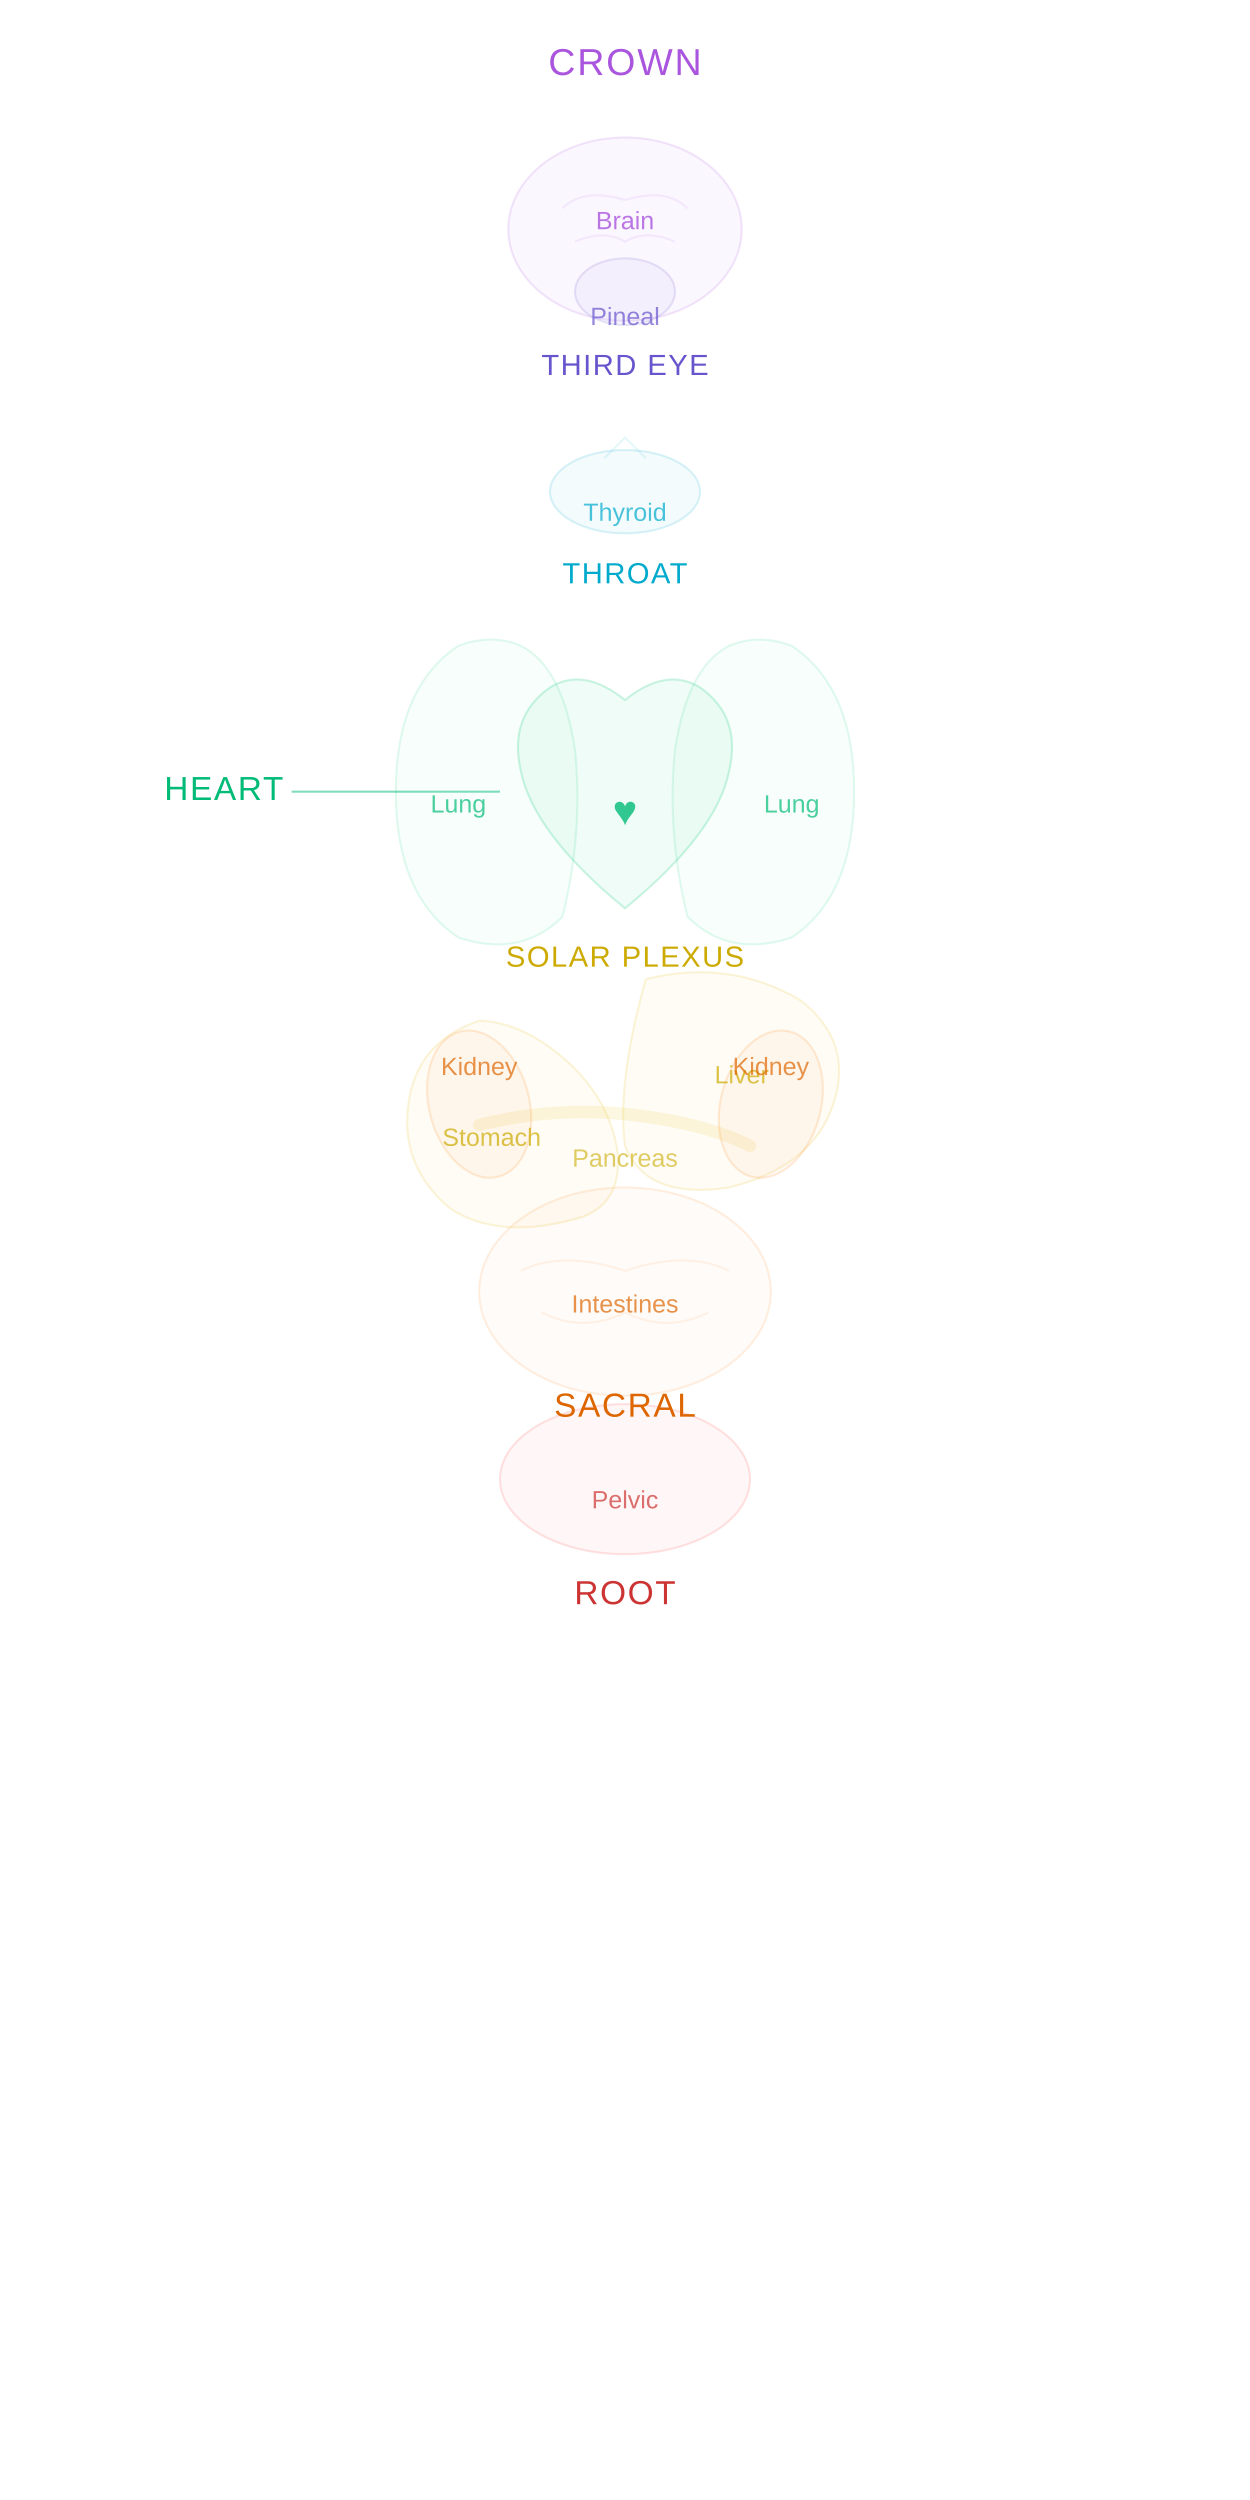
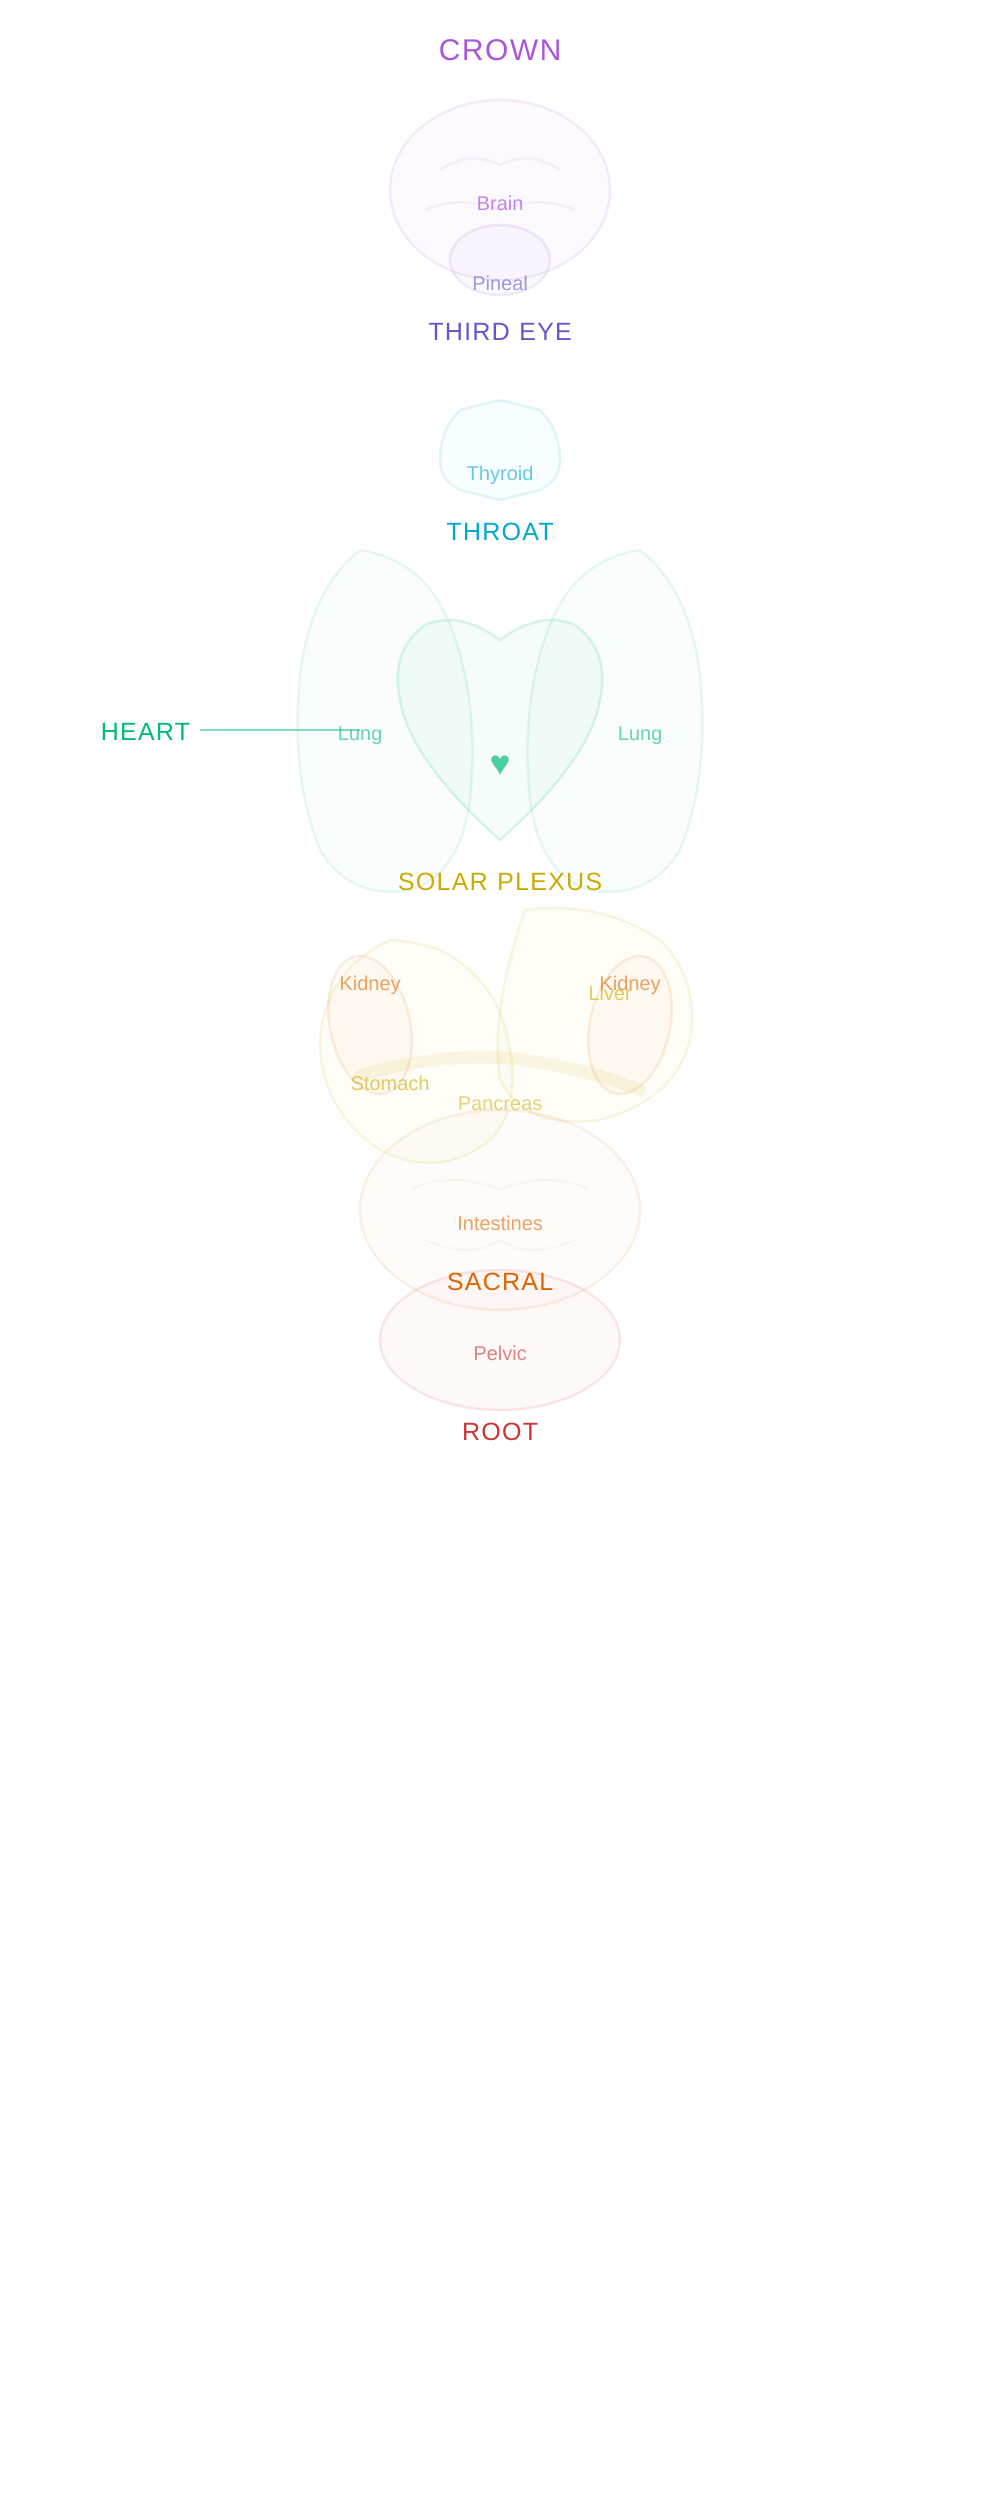
- <svg xmlns="http://www.w3.org/2000/svg" viewBox="0 0 300 600" fill="none" class="body-svg">
+ <svg xmlns="http://www.w3.org/2000/svg" viewBox="0 0 200 500" fill="none" class="body-svg">
  <style>
-     /* Default dark mode colors */
-     .svg-stroke-light { stroke: rgba(255,255,255,0.12); }
-     .svg-stroke-medium { stroke: rgba(255,255,255,0.15); }
-     .svg-stroke-subtle { stroke: rgba(255,255,255,0.08); }
-     .svg-stroke-faint { stroke: rgba(255,255,255,0.1); }
-     .svg-fill-subtle { fill: rgba(255,255,255,0.03); }
-     .svg-fill-medium { fill: rgba(255,255,255,0.05); }
-     .svg-vertebra { fill: rgba(255,255,255,0.08); }
-     
-     /* Light mode overrides - these work when parent has .light-theme */
-     :root.light-theme .svg-stroke-light,
-     .light-theme .svg-stroke-light { stroke: rgba(50,40,70,0.25); }
-     :root.light-theme .svg-stroke-medium,
-     .light-theme .svg-stroke-medium { stroke: rgba(50,40,70,0.3); }
-     :root.light-theme .svg-stroke-subtle,
-     .light-theme .svg-stroke-subtle { stroke: rgba(50,40,70,0.15); }
-     :root.light-theme .svg-stroke-faint,
-     .light-theme .svg-stroke-faint { stroke: rgba(50,40,70,0.18); }
-     :root.light-theme .svg-fill-subtle,
-     .light-theme .svg-fill-subtle { fill: rgba(50,40,70,0.04); }
-     :root.light-theme .svg-fill-medium,
-     .light-theme .svg-fill-medium { fill: rgba(50,40,70,0.06); }
-     :root.light-theme .svg-vertebra,
-     .light-theme .svg-vertebra { fill: rgba(50,40,70,0.15); }
+     /* Light mode overrides */
+     .light-theme #body-outline {
+       stroke: rgba(50,40,70,0.25) !important;
+       fill: rgba(50,40,70,0.04) !important;
+     }
+     .light-theme #skeletal-layer path,
+     .light-theme #skeletal-layer circle {
+       stroke: rgba(50,40,70,0.12) !important;
+       fill: rgba(50,40,70,0.08) !important;
+     }
+     .light-theme .organ-group .organ {
+       stroke-opacity: 0.3 !important;
+       fill-opacity: 0.06 !important;
+     }
  </style>
  <defs>
    <radialGradient id="glow-root" cx="50%" cy="50%" r="60%">
-       <stop offset="0%" stop-color="#ff3d3d" stop-opacity="1" />
-       <stop offset="70%" stop-color="#ff3d3d" stop-opacity="0.3" />
-       <stop offset="100%" stop-color="#ff3d3d" stop-opacity="0" />
+       <stop offset="0%" stop-color="#cc3333" stop-opacity="0.9" />
+       <stop offset="60%" stop-color="#cc3333" stop-opacity="0.3" />
+       <stop offset="100%" stop-color="#cc3333" stop-opacity="0" />
    </radialGradient>
    <radialGradient id="glow-sacral" cx="50%" cy="50%" r="60%">
-       <stop offset="0%" stop-color="#ff7b00" stop-opacity="1" />
-       <stop offset="70%" stop-color="#ff7b00" stop-opacity="0.3" />
-       <stop offset="100%" stop-color="#ff7b00" stop-opacity="0" />
+       <stop offset="0%" stop-color="#dd6600" stop-opacity="0.9" />
+       <stop offset="60%" stop-color="#dd6600" stop-opacity="0.3" />
+       <stop offset="100%" stop-color="#dd6600" stop-opacity="0" />
    </radialGradient>
    <radialGradient id="glow-solar" cx="50%" cy="50%" r="60%">
-       <stop offset="0%" stop-color="#e6b800" stop-opacity="1" />
-       <stop offset="70%" stop-color="#e6b800" stop-opacity="0.3" />
-       <stop offset="100%" stop-color="#e6b800" stop-opacity="0" />
+       <stop offset="0%" stop-color="#ccaa00" stop-opacity="0.9" />
+       <stop offset="60%" stop-color="#ccaa00" stop-opacity="0.3" />
+       <stop offset="100%" stop-color="#ccaa00" stop-opacity="0" />
    </radialGradient>
    <radialGradient id="glow-heart" cx="50%" cy="50%" r="60%">
-       <stop offset="0%" stop-color="#00cc77" stop-opacity="1" />
-       <stop offset="70%" stop-color="#00cc77" stop-opacity="0.3" />
-       <stop offset="100%" stop-color="#00cc77" stop-opacity="0" />
+       <stop offset="0%" stop-color="#00bb77" stop-opacity="0.9" />
+       <stop offset="60%" stop-color="#00bb77" stop-opacity="0.3" />
+       <stop offset="100%" stop-color="#00bb77" stop-opacity="0" />
    </radialGradient>
    <radialGradient id="glow-throat" cx="50%" cy="50%" r="60%">
-       <stop offset="0%" stop-color="#00aacc" stop-opacity="1" />
-       <stop offset="70%" stop-color="#00aacc" stop-opacity="0.3" />
+       <stop offset="0%" stop-color="#00aacc" stop-opacity="0.9" />
+       <stop offset="60%" stop-color="#00aacc" stop-opacity="0.3" />
      <stop offset="100%" stop-color="#00aacc" stop-opacity="0" />
    </radialGradient>
    <radialGradient id="glow-thirdeye" cx="50%" cy="50%" r="60%">
-       <stop offset="0%" stop-color="#6655cc" stop-opacity="1" />
-       <stop offset="70%" stop-color="#6655cc" stop-opacity="0.3" />
+       <stop offset="0%" stop-color="#6655cc" stop-opacity="0.9" />
+       <stop offset="60%" stop-color="#6655cc" stop-opacity="0.3" />
      <stop offset="100%" stop-color="#6655cc" stop-opacity="0" />
    </radialGradient>
    <radialGradient id="glow-crown" cx="50%" cy="50%" r="60%">
-       <stop offset="0%" stop-color="#aa55dd" stop-opacity="1" />
-       <stop offset="70%" stop-color="#aa55dd" stop-opacity="0.3" />
+       <stop offset="0%" stop-color="#aa55dd" stop-opacity="0.9" />
+       <stop offset="60%" stop-color="#aa55dd" stop-opacity="0.3" />
      <stop offset="100%" stop-color="#aa55dd" stop-opacity="0" />
    </radialGradient>
-     <filter id="soft-glow" x="-50%" y="-50%" width="200%" height="200%">
-       <feGaussianBlur in="SourceGraphic" stdDeviation="8" result="blur" />
-       <feMerge>
-         <feMergeNode in="blur" />
-         <feMergeNode in="SourceGraphic" />
-       </feMerge>
-     </filter>
-     <linearGradient id="body-depth-dark" x1="0%" y1="0%" x2="100%" y2="0%">
-       <stop offset="0%" stop-color="rgba(255,255,255,0.03)" />
-       <stop offset="50%" stop-color="rgba(255,255,255,0.08)" />
-       <stop offset="100%" stop-color="rgba(255,255,255,0.03)" />
-     </linearGradient>
-     <linearGradient id="body-depth-light" x1="0%" y1="0%" x2="100%" y2="0%">
-       <stop offset="0%" stop-color="rgba(50,40,70,0.03)" />
-       <stop offset="50%" stop-color="rgba(50,40,70,0.08)" />
-       <stop offset="100%" stop-color="rgba(50,40,70,0.03)" />
+     <linearGradient id="body-fill" x1="0%" y1="0%" x2="100%" y2="0%">
+       <stop offset="0%" stop-color="rgba(255,255,255,0.02)" />
+       <stop offset="50%" stop-color="rgba(255,255,255,0.05)" />
+       <stop offset="100%" stop-color="rgba(255,255,255,0.02)" />
    </linearGradient>
  </defs>
-   <g id="body-silhouette" class="body-layer">
-     <path id="body-outline" class="body-outline svg-stroke-light svg-fill-subtle" d="       M150 28       C168 28, 182 42, 184 62       C186 78, 182 90, 176 100              L172 105       C170 108, 168 110, 166 112       L164 118       C164 122, 166 125, 170 128              C178 130, 190 134, 205 142       C222 152, 238 168, 248 188       C256 205, 260 225, 258 248       L256 268       C255 275, 252 282, 246 288       L242 292       C238 295, 234 296, 230 294       L222 288       C218 284, 216 278, 218 272       L220 258       C222 245, 218 232, 210 222              L202 216       L198 250       C200 285, 202 318, 204 348       C206 375, 208 400, 210 425       L212 465       C214 490, 215 515, 212 535       L208 555       C206 562, 200 568, 192 570       L178 568       C172 565, 168 558, 170 550       L174 520       C176 492, 175 462, 172 432       L168 395       C165 372, 160 355, 155 345              L150 340              L145 345       C140 355, 135 372, 132 395       L128 432       C125 462, 124 492, 126 520       L130 550       C132 558, 128 565, 122 568       L108 570       C100 568, 94 562, 92 555       L88 535       C85 515, 86 490, 88 465       L90 425       C92 400, 94 375, 96 348       C98 318, 100 285, 102 250       L98 216              L90 222       C82 232, 78 245, 80 258       L82 272       C84 278, 82 284, 78 288       L70 294       C66 296, 62 295, 58 292       L54 288       C48 282, 45 275, 44 268       L42 248       C40 225, 44 205, 52 188       C62 168, 78 152, 95 142       C110 134, 122 130, 130 128              C134 125, 136 122, 136 118       L134 112       C132 110, 130 108, 128 105       L124 100       C118 90, 114 78, 116 62       C118 42, 132 28, 150 28       Z" stroke-width="1.5" />
-     <ellipse id="head" class="svg-stroke-subtle" cx="150" cy="55" rx="32" ry="38" stroke-width="0.5" fill="none" />
-     <path id="neck" class="svg-stroke-subtle" d="M140 90 L140 105 M160 90 L160 105" stroke-width="0.3" fill="none" opacity="0.5" />
+   <g id="body-silhouette">
+     <path id="body-outline" d="       M 100 8              C 120 8, 132 20, 134 38       C 136 52, 132 62, 126 70       L 126 72              C 130 74, 134 78, 136 82              C 138 82, 140 83, 142 84       L 148 86       C 156 88, 164 92, 170 98       C 178 106, 184 116, 186 128       C 188 138, 188 150, 186 162       L 183 178       C 181 188, 178 196, 174 202       C 172 206, 169 208, 166 208       L 158 206       C 154 205, 151 202, 150 198       L 148 188       C 146 178, 145 168, 145 158       C 145 152, 144 146, 142 142              L 140 138       L 138 146       C 137 156, 138 168, 140 182       C 142 198, 144 216, 144 234       L 143 250              C 142 258, 140 264, 138 268       L 136 272       C 138 284, 140 298, 142 314       C 144 334, 146 356, 146 378       L 146 410       C 146 430, 145 450, 142 468       L 140 480       C 139 486, 136 490, 132 492       L 118 494       C 114 494, 111 492, 110 488       L 108 476       C 106 460, 108 442, 110 424       L 112 400       C 113 380, 113 360, 112 340       L 110 310       C 109 296, 106 284, 103 274              L 100 268              L 97 274       C 94 284, 91 296, 90 310       L 88 340       C 87 360, 87 380, 88 400       L 90 424       C 92 442, 94 460, 92 476       L 90 488       C 89 492, 86 494, 82 494       L 68 492       C 64 490, 61 486, 60 480       L 58 468       C 55 450, 54 430, 54 410       L 54 378       C 54 356, 56 334, 58 314       C 60 298, 62 284, 64 272       L 62 268       C 60 264, 58 258, 57 250       L 56 234       C 56 216, 58 198, 60 182       C 62 168, 63 156, 62 146       L 60 138              L 58 142       C 56 146, 55 152, 55 158       C 55 168, 54 178, 52 188       L 50 198       C 49 202, 46 205, 42 206       L 34 208       C 31 208, 28 206, 26 202       C 22 196, 19 188, 17 178       L 14 162       C 12 150, 12 138, 14 128       C 16 116, 22 106, 30 98       C 36 92, 44 88, 52 86       L 58 84       C 60 83, 62 82, 64 82              C 66 78, 70 74, 74 72       L 74 70       C 68 62, 64 52, 66 38       C 68 20, 80 8, 100 8       Z" stroke="rgba(255,255,255,0.15)" stroke-width="1" fill="url(#body-fill)" />
  </g>
-   <g id="skeletal-layer" class="skeletal-layer" opacity="0.4">
-     <path id="spine" class="spine" d="       M150 115       L150 130       C150 140, 149 150, 150 160       C151 170, 150 180, 150 190       C150 200, 149 210, 150 220       C151 230, 150 240, 150 250       C150 260, 149 270, 150 280       C151 290, 150 300, 150 310       L150 340" stroke="rgba(255,255,255,0.1)" stroke-width="3" stroke-linecap="round" fill="none" />
-     <g id="vertebrae" class="vertebrae">
-       <circle cx="150" cy="125" r="2" fill="rgba(255,255,255,0.08)" />
-       <circle cx="150" cy="145" r="2" fill="rgba(255,255,255,0.08)" />
-       <circle cx="150" cy="165" r="2" fill="rgba(255,255,255,0.08)" />
-       <circle cx="150" cy="185" r="2" fill="rgba(255,255,255,0.08)" />
-       <circle cx="150" cy="205" r="2" fill="rgba(255,255,255,0.08)" />
-       <circle cx="150" cy="225" r="2" fill="rgba(255,255,255,0.08)" />
-       <circle cx="150" cy="245" r="2" fill="rgba(255,255,255,0.08)" />
-       <circle cx="150" cy="265" r="2" fill="rgba(255,255,255,0.08)" />
-       <circle cx="150" cy="285" r="2" fill="rgba(255,255,255,0.08)" />
-       <circle cx="150" cy="305" r="2" fill="rgba(255,255,255,0.08)" />
+   <g id="skeletal-layer" opacity="0.4">
+     <path id="spine" d="       M 100 82       L 100 92       Q 100 102, 100 112       Q 100 122, 100 132       Q 100 142, 100 152       Q 100 162, 100 172       Q 100 182, 100 192       Q 100 202, 100 212       Q 100 222, 100 232       L 100 250" stroke="rgba(255,255,255,0.08)" stroke-width="2.5" stroke-linecap="round" fill="none" />
+     <g id="vertebrae">
+       <circle cx="100" cy="92" r="1.5" fill="rgba(255,255,255,0.06)" />
+       <circle cx="100" cy="112" r="1.5" fill="rgba(255,255,255,0.06)" />
+       <circle cx="100" cy="132" r="1.5" fill="rgba(255,255,255,0.06)" />
+       <circle cx="100" cy="152" r="1.5" fill="rgba(255,255,255,0.06)" />
+       <circle cx="100" cy="172" r="1.5" fill="rgba(255,255,255,0.06)" />
+       <circle cx="100" cy="192" r="1.5" fill="rgba(255,255,255,0.06)" />
+       <circle cx="100" cy="212" r="1.5" fill="rgba(255,255,255,0.06)" />
+       <circle cx="100" cy="232" r="1.5" fill="rgba(255,255,255,0.06)" />
    </g>
-     <g id="ribcage" class="ribcage">
-       <path d="M150 140 Q130 145, 115 160" stroke="rgba(255,255,255,0.06)" stroke-width="1" fill="none" />
-       <path d="M150 155 Q125 162, 110 180" stroke="rgba(255,255,255,0.06)" stroke-width="1" fill="none" />
-       <path d="M150 170 Q122 178, 108 198" stroke="rgba(255,255,255,0.06)" stroke-width="1" fill="none" />
-       <path d="M150 185 Q125 192, 112 210" stroke="rgba(255,255,255,0.06)" stroke-width="1" fill="none" />
-       <path d="M150 140 Q170 145, 185 160" stroke="rgba(255,255,255,0.06)" stroke-width="1" fill="none" />
-       <path d="M150 155 Q175 162, 190 180" stroke="rgba(255,255,255,0.06)" stroke-width="1" fill="none" />
-       <path d="M150 170 Q178 178, 192 198" stroke="rgba(255,255,255,0.06)" stroke-width="1" fill="none" />
-       <path d="M150 185 Q175 192, 188 210" stroke="rgba(255,255,255,0.06)" stroke-width="1" fill="none" />
+     <g id="ribcage">
+       <path d="M 100 105 Q 85 108, 72 118" stroke="rgba(255,255,255,0.05)" stroke-width="0.8" fill="none" />
+       <path d="M 100 105 Q 115 108, 128 118" stroke="rgba(255,255,255,0.05)" stroke-width="0.8" fill="none" />
+       <path d="M 100 118 Q 82 122, 68 135" stroke="rgba(255,255,255,0.05)" stroke-width="0.8" fill="none" />
+       <path d="M 100 118 Q 118 122, 132 135" stroke="rgba(255,255,255,0.05)" stroke-width="0.8" fill="none" />
+       <path d="M 100 132 Q 80 138, 66 152" stroke="rgba(255,255,255,0.05)" stroke-width="0.8" fill="none" />
+       <path d="M 100 132 Q 120 138, 134 152" stroke="rgba(255,255,255,0.05)" stroke-width="0.8" fill="none" />
+       <path d="M 100 146 Q 82 152, 70 165" stroke="rgba(255,255,255,0.05)" stroke-width="0.8" fill="none" />
+       <path d="M 100 146 Q 118 152, 130 165" stroke="rgba(255,255,255,0.05)" stroke-width="0.8" fill="none" />
    </g>
-     <path id="pelvis" d="       M115 310        Q130 330, 150 335        Q170 330, 185 310" stroke="rgba(255,255,255,0.08)" stroke-width="2" fill="none" />
+     <path id="pelvis" d="       M 72 242       Q 86 256, 100 260       Q 114 256, 128 242" stroke="rgba(255,255,255,0.06)" stroke-width="1.5" fill="none" />
+     <path d="M 100 92 Q 85 90, 70 96" stroke="rgba(255,255,255,0.05)" stroke-width="0.8" fill="none" />
+     <path d="M 100 92 Q 115 90, 130 96" stroke="rgba(255,255,255,0.05)" stroke-width="0.8" fill="none" />
  </g>
-   <g id="organs-layer" class="organs-layer">
+   <g id="organs-layer">
    <g id="organ-crown" class="organ-group" data-region="crown">
-       <ellipse id="brain" cx="150" cy="55" rx="28" ry="22" class="organ" data-organ="brain" fill="rgba(170,85,221,0.05)" stroke="rgba(170,85,221,0.15)" stroke-width="0.5" />
-       <path d="M135 50 Q140 45, 150 48 Q160 45, 165 50" stroke="rgba(170,85,221,0.1)" stroke-width="0.5" fill="none" />
-       <path d="M138 58 Q145 55, 150 58 Q155 55, 162 58" stroke="rgba(170,85,221,0.1)" stroke-width="0.5" fill="none" />
+       <ellipse id="brain" cx="100" cy="38" rx="22" ry="18" class="organ" data-organ="brain" fill="rgba(170,85,221,0.03)" stroke="rgba(170,85,221,0.12)" stroke-width="0.5" />
+       <path d="M 88 34 Q 94 30, 100 33 Q 106 30, 112 34" stroke="rgba(170,85,221,0.08)" stroke-width="0.5" fill="none" />
+       <path d="M 85 42 Q 92 39, 100 42 Q 108 39, 115 42" stroke="rgba(170,85,221,0.08)" stroke-width="0.5" fill="none" />
    </g>
    <g id="organ-thirdeye" class="organ-group" data-region="thirdeye">
-       <ellipse id="pineal" cx="150" cy="70" rx="12" ry="8" class="organ" data-organ="pineal" fill="rgba(102,85,204,0.05)" stroke="rgba(102,85,204,0.15)" stroke-width="0.5" />
+       <ellipse id="pineal" cx="100" cy="52" rx="10" ry="7" class="organ" data-organ="pineal" fill="rgba(102,85,204,0.03)" stroke="rgba(102,85,204,0.12)" stroke-width="0.5" />
    </g>
    <g id="organ-throat" class="organ-group" data-region="throat">
-       <ellipse id="thyroid" cx="150" cy="118" rx="18" ry="10" class="organ" data-organ="thyroid" fill="rgba(0,170,204,0.05)" stroke="rgba(0,170,204,0.15)" stroke-width="0.5" />
-       <path d="M145 110 L150 105 L155 110" stroke="rgba(0,170,204,0.1)" stroke-width="0.5" fill="none" />
+       <path id="thyroid" class="organ" data-organ="thyroid" d="         M 92 82         Q 88 86, 88 92         Q 88 96, 92 98         L 100 100         L 108 98         Q 112 96, 112 92         Q 112 86, 108 82         L 100 80         L 92 82         Z" fill="rgba(0,170,204,0.03)" stroke="rgba(0,170,204,0.12)" stroke-width="0.5" />
    </g>
    <g id="organ-heart" class="organ-group" data-region="heart">
-       <path id="lung-left" class="organ" data-organ="lung-left" d="         M110 155          Q95 165, 95 190          Q95 215, 110 225          Q125 230, 135 220         Q140 200, 138 180         Q135 160, 125 155         Q118 152, 110 155         Z" fill="rgba(0,204,119,0.03)" stroke="rgba(0,204,119,0.12)" stroke-width="0.5" />
-       <path id="lung-right" class="organ" data-organ="lung-right" d="         M190 155          Q205 165, 205 190          Q205 215, 190 225          Q175 230, 165 220         Q160 200, 162 180         Q165 160, 175 155         Q182 152, 190 155         Z" fill="rgba(0,204,119,0.03)" stroke="rgba(0,204,119,0.12)" stroke-width="0.5" />
-       <path id="heart-organ" class="organ" data-organ="heart" d="         M150 168         Q140 160, 132 165         Q122 172, 125 185         Q128 200, 150 218         Q172 200, 175 185         Q178 172, 168 165         Q160 160, 150 168         Z" fill="rgba(0,204,119,0.06)" stroke="rgba(0,204,119,0.2)" stroke-width="0.5" />
+       <path id="lung-left" class="organ" data-organ="lung-left" d="         M 72 110         Q 62 118, 60 135         Q 58 155, 64 170         Q 70 180, 82 178         Q 92 175, 94 160         Q 96 140, 90 125         Q 85 112, 72 110         Z" fill="rgba(0,187,119,0.02)" stroke="rgba(0,187,119,0.1)" stroke-width="0.5" />
+       <path id="lung-right" class="organ" data-organ="lung-right" d="         M 128 110         Q 138 118, 140 135         Q 142 155, 136 170         Q 130 180, 118 178         Q 108 175, 106 160         Q 104 140, 110 125         Q 115 112, 128 110         Z" fill="rgba(0,187,119,0.02)" stroke="rgba(0,187,119,0.1)" stroke-width="0.5" />
+       <path id="heart-organ" class="organ" data-organ="heart" d="         M 100 128         Q 92 122, 85 125         Q 78 130, 80 140         Q 82 152, 100 168         Q 118 152, 120 140         Q 122 130, 115 125         Q 108 122, 100 128         Z" fill="rgba(0,187,119,0.04)" stroke="rgba(0,187,119,0.15)" stroke-width="0.5" />
    </g>
    <g id="organ-solar" class="organ-group" data-region="solar">
-       <path id="liver" class="organ" data-organ="liver" d="         M155 235         Q175 230, 192 240         Q205 250, 200 265         Q195 280, 175 285         Q155 288, 150 275         Q148 260, 155 235         Z" fill="rgba(230,184,0,0.04)" stroke="rgba(230,184,0,0.15)" stroke-width="0.5" />
-       <path id="stomach" class="organ" data-organ="stomach" d="         M115 245         Q100 250, 98 265         Q96 280, 108 290         Q120 298, 140 292         Q150 288, 148 275         Q145 260, 130 250         Q122 245, 115 245         Z" fill="rgba(230,184,0,0.04)" stroke="rgba(230,184,0,0.15)" stroke-width="0.5" />
-       <path id="pancreas" class="organ" data-organ="pancreas" d="         M115 270 Q135 265, 155 268 Q170 270, 180 275" fill="none" stroke="rgba(230,184,0,0.12)" stroke-width="3" stroke-linecap="round" />
+       <path id="liver" class="organ" data-organ="liver" d="         M 105 182         Q 120 180, 132 188         Q 140 196, 138 208         Q 135 220, 120 224         Q 105 226, 100 216         Q 98 202, 105 182         Z" fill="rgba(204,170,0,0.03)" stroke="rgba(204,170,0,0.12)" stroke-width="0.5" />
+       <path id="stomach" class="organ" data-organ="stomach" d="         M 78 188         Q 65 194, 64 208         Q 64 222, 76 230         Q 88 236, 98 228         Q 104 222, 102 210         Q 100 196, 88 190         Q 82 188, 78 188         Z" fill="rgba(204,170,0,0.03)" stroke="rgba(204,170,0,0.12)" stroke-width="0.5" />
+       <path id="pancreas" class="organ" data-organ="pancreas" d="         M 72 215 Q 90 210, 105 212 Q 118 214, 128 218" fill="none" stroke="rgba(204,170,0,0.1)" stroke-width="2.5" stroke-linecap="round" />
    </g>
    <g id="organ-sacral" class="organ-group" data-region="sacral">
-       <ellipse id="kidney-left" class="organ" data-organ="kidney-left" cx="115" cy="265" rx="12" ry="18" fill="rgba(255,123,0,0.04)" stroke="rgba(255,123,0,0.15)" stroke-width="0.5" transform="rotate(-15, 115, 265)" />
-       <ellipse id="kidney-right" class="organ" data-organ="kidney-right" cx="185" cy="265" rx="12" ry="18" fill="rgba(255,123,0,0.04)" stroke="rgba(255,123,0,0.15)" stroke-width="0.5" transform="rotate(15, 185, 265)" />
-       <ellipse id="intestines" class="organ" data-organ="intestines" cx="150" cy="310" rx="35" ry="25" fill="rgba(255,123,0,0.03)" stroke="rgba(255,123,0,0.12)" stroke-width="0.5" />
-       <path d="M125 305 Q135 300, 150 305 Q165 300, 175 305" stroke="rgba(255,123,0,0.08)" stroke-width="0.5" fill="none" />
-       <path d="M130 315 Q140 320, 150 315 Q160 320, 170 315" stroke="rgba(255,123,0,0.08)" stroke-width="0.5" fill="none" />
+       <ellipse id="kidney-left" class="organ" data-organ="kidney-left" cx="74" cy="205" rx="8" ry="14" transform="rotate(-12, 74, 205)" fill="rgba(221,102,0,0.03)" stroke="rgba(221,102,0,0.12)" stroke-width="0.5" />
+       <ellipse id="kidney-right" class="organ" data-organ="kidney-right" cx="126" cy="205" rx="8" ry="14" transform="rotate(12, 126, 205)" fill="rgba(221,102,0,0.03)" stroke="rgba(221,102,0,0.12)" stroke-width="0.5" />
+       <ellipse id="intestines" class="organ" data-organ="intestines" cx="100" cy="242" rx="28" ry="20" fill="rgba(221,102,0,0.02)" stroke="rgba(221,102,0,0.1)" stroke-width="0.5" />
+       <path d="M 82 238 Q 90 234, 100 238 Q 110 234, 118 238" stroke="rgba(221,102,0,0.06)" stroke-width="0.5" fill="none" />
+       <path d="M 85 248 Q 94 252, 100 248 Q 106 252, 115 248" stroke="rgba(221,102,0,0.06)" stroke-width="0.5" fill="none" />
    </g>
    <g id="organ-root" class="organ-group" data-region="root">
-       <ellipse id="pelvic-floor" class="organ" data-organ="pelvic" cx="150" cy="355" rx="30" ry="18" fill="rgba(255,61,61,0.04)" stroke="rgba(255,61,61,0.15)" stroke-width="0.5" />
+       <ellipse id="pelvic-floor" class="organ" data-organ="pelvic" cx="100" cy="268" rx="24" ry="14" fill="rgba(204,51,51,0.03)" stroke="rgba(204,51,51,0.12)" stroke-width="0.5" />
    </g>
  </g>
-   <g id="energy-layer" class="energy-layer">
-     <ellipse id="energy-crown" data-region="crown" cx="150" cy="50" rx="45" ry="35" fill="url(#glow-crown)" opacity="0" />
-     <ellipse id="energy-thirdeye" data-region="thirdeye" cx="150" cy="75" rx="30" ry="20" fill="url(#glow-thirdeye)" opacity="0" />
-     <ellipse id="energy-throat" data-region="throat" cx="150" cy="118" rx="35" ry="22" fill="url(#glow-throat)" opacity="0" />
-     <ellipse id="energy-heart" data-region="heart" cx="150" cy="185" rx="60" ry="45" fill="url(#glow-heart)" opacity="0" />
-     <ellipse id="energy-solar" data-region="solar" cx="150" cy="260" rx="55" ry="35" fill="url(#glow-solar)" opacity="0" />
-     <ellipse id="energy-sacral" data-region="sacral" cx="150" cy="310" rx="50" ry="30" fill="url(#glow-sacral)" opacity="0" />
-     <ellipse id="energy-root" data-region="root" cx="150" cy="355" rx="45" ry="28" fill="url(#glow-root)" opacity="0" />
+   <g id="energy-layer" class="energy-layer" opacity="0">
+     <ellipse id="energy-crown" data-region="crown" cx="100" cy="35" rx="35" ry="28" fill="url(#glow-crown)" />
+     <ellipse id="energy-thirdeye" data-region="thirdeye" cx="100" cy="55" rx="25" ry="18" fill="url(#glow-thirdeye)" />
+     <ellipse id="energy-throat" data-region="throat" cx="100" cy="88" rx="28" ry="18" fill="url(#glow-throat)" />
+     <ellipse id="energy-heart" data-region="heart" cx="100" cy="145" rx="48" ry="40" fill="url(#glow-heart)" />
+     <ellipse id="energy-solar" data-region="solar" cx="100" cy="205" rx="45" ry="32" fill="url(#glow-solar)" />
+     <ellipse id="energy-sacral" data-region="sacral" cx="100" cy="242" rx="38" ry="26" fill="url(#glow-sacral)" />
+     <ellipse id="energy-root" data-region="root" cx="100" cy="268" rx="34" ry="22" fill="url(#glow-root)" />
  </g>
-   <g id="labels-layer" class="labels-layer">
-     <g id="chakra-labels" font-family="Arial, sans-serif" font-weight="500" letter-spacing="0.05em">
-       <text x="150" y="18" font-size="9" text-anchor="middle" fill="#aa55dd">CROWN</text>
-       <text x="150" y="90" font-size="7" text-anchor="middle" fill="#6655cc">THIRD EYE</text>
-       <text x="150" y="140" font-size="7" text-anchor="middle" fill="#00aacc">THROAT</text>
-       <text x="68" y="192" font-size="8" text-anchor="end" fill="#00bb77">HEART</text>
-       <line x1="70" y1="190" x2="120" y2="190" stroke="#00bb77" stroke-width="0.5" opacity="0.5" />
-       <text x="150" y="232" font-size="7" text-anchor="middle" fill="#ccaa00">SOLAR PLEXUS</text>
-       <text x="150" y="340" font-size="8" text-anchor="middle" fill="#dd6600">SACRAL</text>
-       <text x="150" y="385" font-size="8" text-anchor="middle" fill="#cc3333">ROOT</text>
-     </g>
-     <g id="organ-labels" font-family="Arial, sans-serif" font-size="6" font-weight="400">
-       <text x="150" y="55" text-anchor="middle" fill="rgba(170,85,221,0.8)">Brain</text>
-       <text x="150" y="78" text-anchor="middle" fill="rgba(102,85,204,0.7)">Pineal</text>
-       <text x="150" y="125" text-anchor="middle" fill="rgba(0,170,204,0.7)">Thyroid</text>
-       <text x="110" y="195" text-anchor="middle" fill="rgba(0,187,119,0.7)">Lung</text>
-       <text x="190" y="195" text-anchor="middle" fill="rgba(0,187,119,0.7)">Lung</text>
-       <text x="150" y="198" font-size="10" text-anchor="middle" fill="rgba(0,187,119,0.8)">♥</text>
-       <text x="118" y="275" text-anchor="middle" fill="rgba(204,170,0,0.7)">Stomach</text>
-       <text x="178" y="260" text-anchor="middle" fill="rgba(204,170,0,0.7)">Liver</text>
-       <text x="150" y="280" text-anchor="middle" fill="rgba(204,170,0,0.6)">Pancreas</text>
-       <text x="115" y="258" text-anchor="middle" fill="rgba(221,102,0,0.7)">Kidney</text>
-       <text x="185" y="258" text-anchor="middle" fill="rgba(221,102,0,0.7)">Kidney</text>
-       <text x="150" y="315" text-anchor="middle" fill="rgba(221,102,0,0.7)">Intestines</text>
-       <text x="150" y="362" text-anchor="middle" fill="rgba(204,51,51,0.7)">Pelvic</text>
-     </g>
+   <g id="labels-layer" class="labels-layer" font-family="Arial, sans-serif">
+     <text x="100" y="12" font-size="6" font-weight="500" text-anchor="middle" fill="#aa55dd" letter-spacing="0.05em">CROWN</text>
+     <text x="100" y="68" font-size="5" font-weight="500" text-anchor="middle" fill="#6655cc" letter-spacing="0.05em">THIRD EYE</text>
+     <text x="100" y="108" font-size="5" font-weight="500" text-anchor="middle" fill="#00aacc" letter-spacing="0.05em">THROAT</text>
+     <text x="38" y="148" font-size="5" font-weight="500" text-anchor="end" fill="#00bb77" letter-spacing="0.05em">HEART</text>
+     <line x1="40" y1="146" x2="72" y2="146" stroke="#00bb77" stroke-width="0.4" opacity="0.5" />
+     <text x="100" y="178" font-size="5" font-weight="500" text-anchor="middle" fill="#ccaa00" letter-spacing="0.05em">SOLAR PLEXUS</text>
+     <text x="100" y="258" font-size="5" font-weight="500" text-anchor="middle" fill="#dd6600" letter-spacing="0.05em">SACRAL</text>
+     <text x="100" y="288" font-size="5" font-weight="500" text-anchor="middle" fill="#cc3333" letter-spacing="0.05em">ROOT</text>
+     <text x="100" y="42" font-size="4" text-anchor="middle" fill="rgba(170,85,221,0.7)">Brain</text>
+     <text x="100" y="58" font-size="4" text-anchor="middle" fill="rgba(102,85,204,0.6)">Pineal</text>
+     <text x="100" y="96" font-size="4" text-anchor="middle" fill="rgba(0,170,204,0.6)">Thyroid</text>
+     <text x="72" y="148" font-size="4" text-anchor="middle" fill="rgba(0,187,119,0.6)">Lung</text>
+     <text x="128" y="148" font-size="4" text-anchor="middle" fill="rgba(0,187,119,0.6)">Lung</text>
+     <text x="100" y="155" font-size="7" text-anchor="middle" fill="rgba(0,187,119,0.7)">♥</text>
+     <text x="78" y="218" font-size="4" text-anchor="middle" fill="rgba(204,170,0,0.6)">Stomach</text>
+     <text x="122" y="200" font-size="4" text-anchor="middle" fill="rgba(204,170,0,0.6)">Liver</text>
+     <text x="100" y="222" font-size="4" text-anchor="middle" fill="rgba(204,170,0,0.5)">Pancreas</text>
+     <text x="74" y="198" font-size="4" text-anchor="middle" fill="rgba(221,102,0,0.6)">Kidney</text>
+     <text x="126" y="198" font-size="4" text-anchor="middle" fill="rgba(221,102,0,0.6)">Kidney</text>
+     <text x="100" y="246" font-size="4" text-anchor="middle" fill="rgba(221,102,0,0.6)">Intestines</text>
+     <text x="100" y="272" font-size="4" text-anchor="middle" fill="rgba(204,51,51,0.6)">Pelvic</text>
  </g>
</svg>
